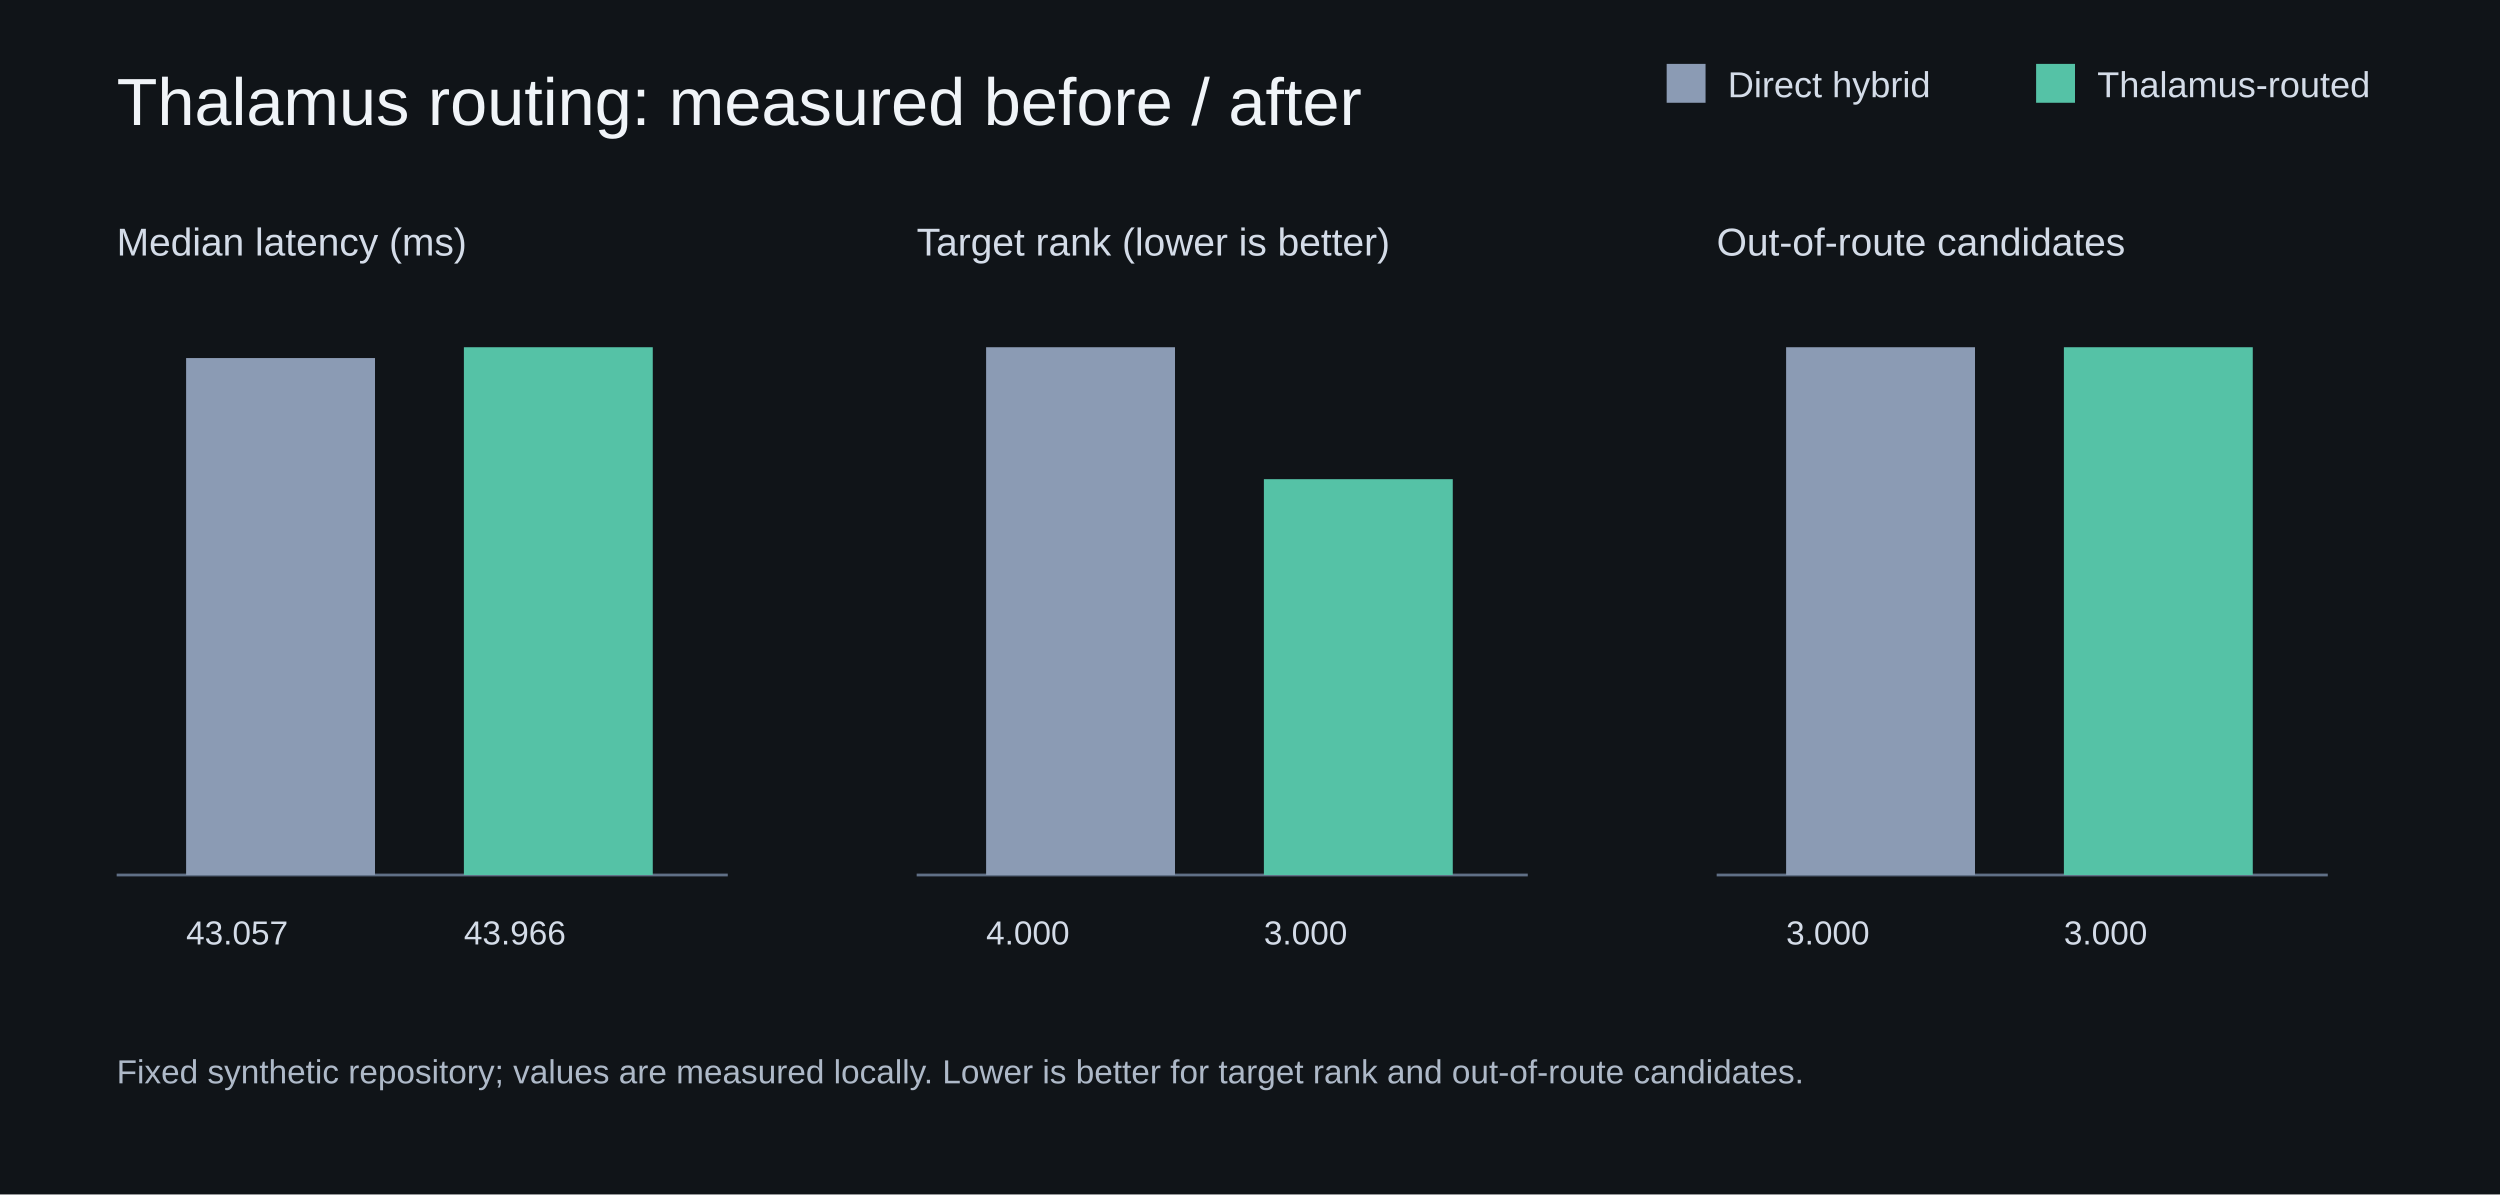
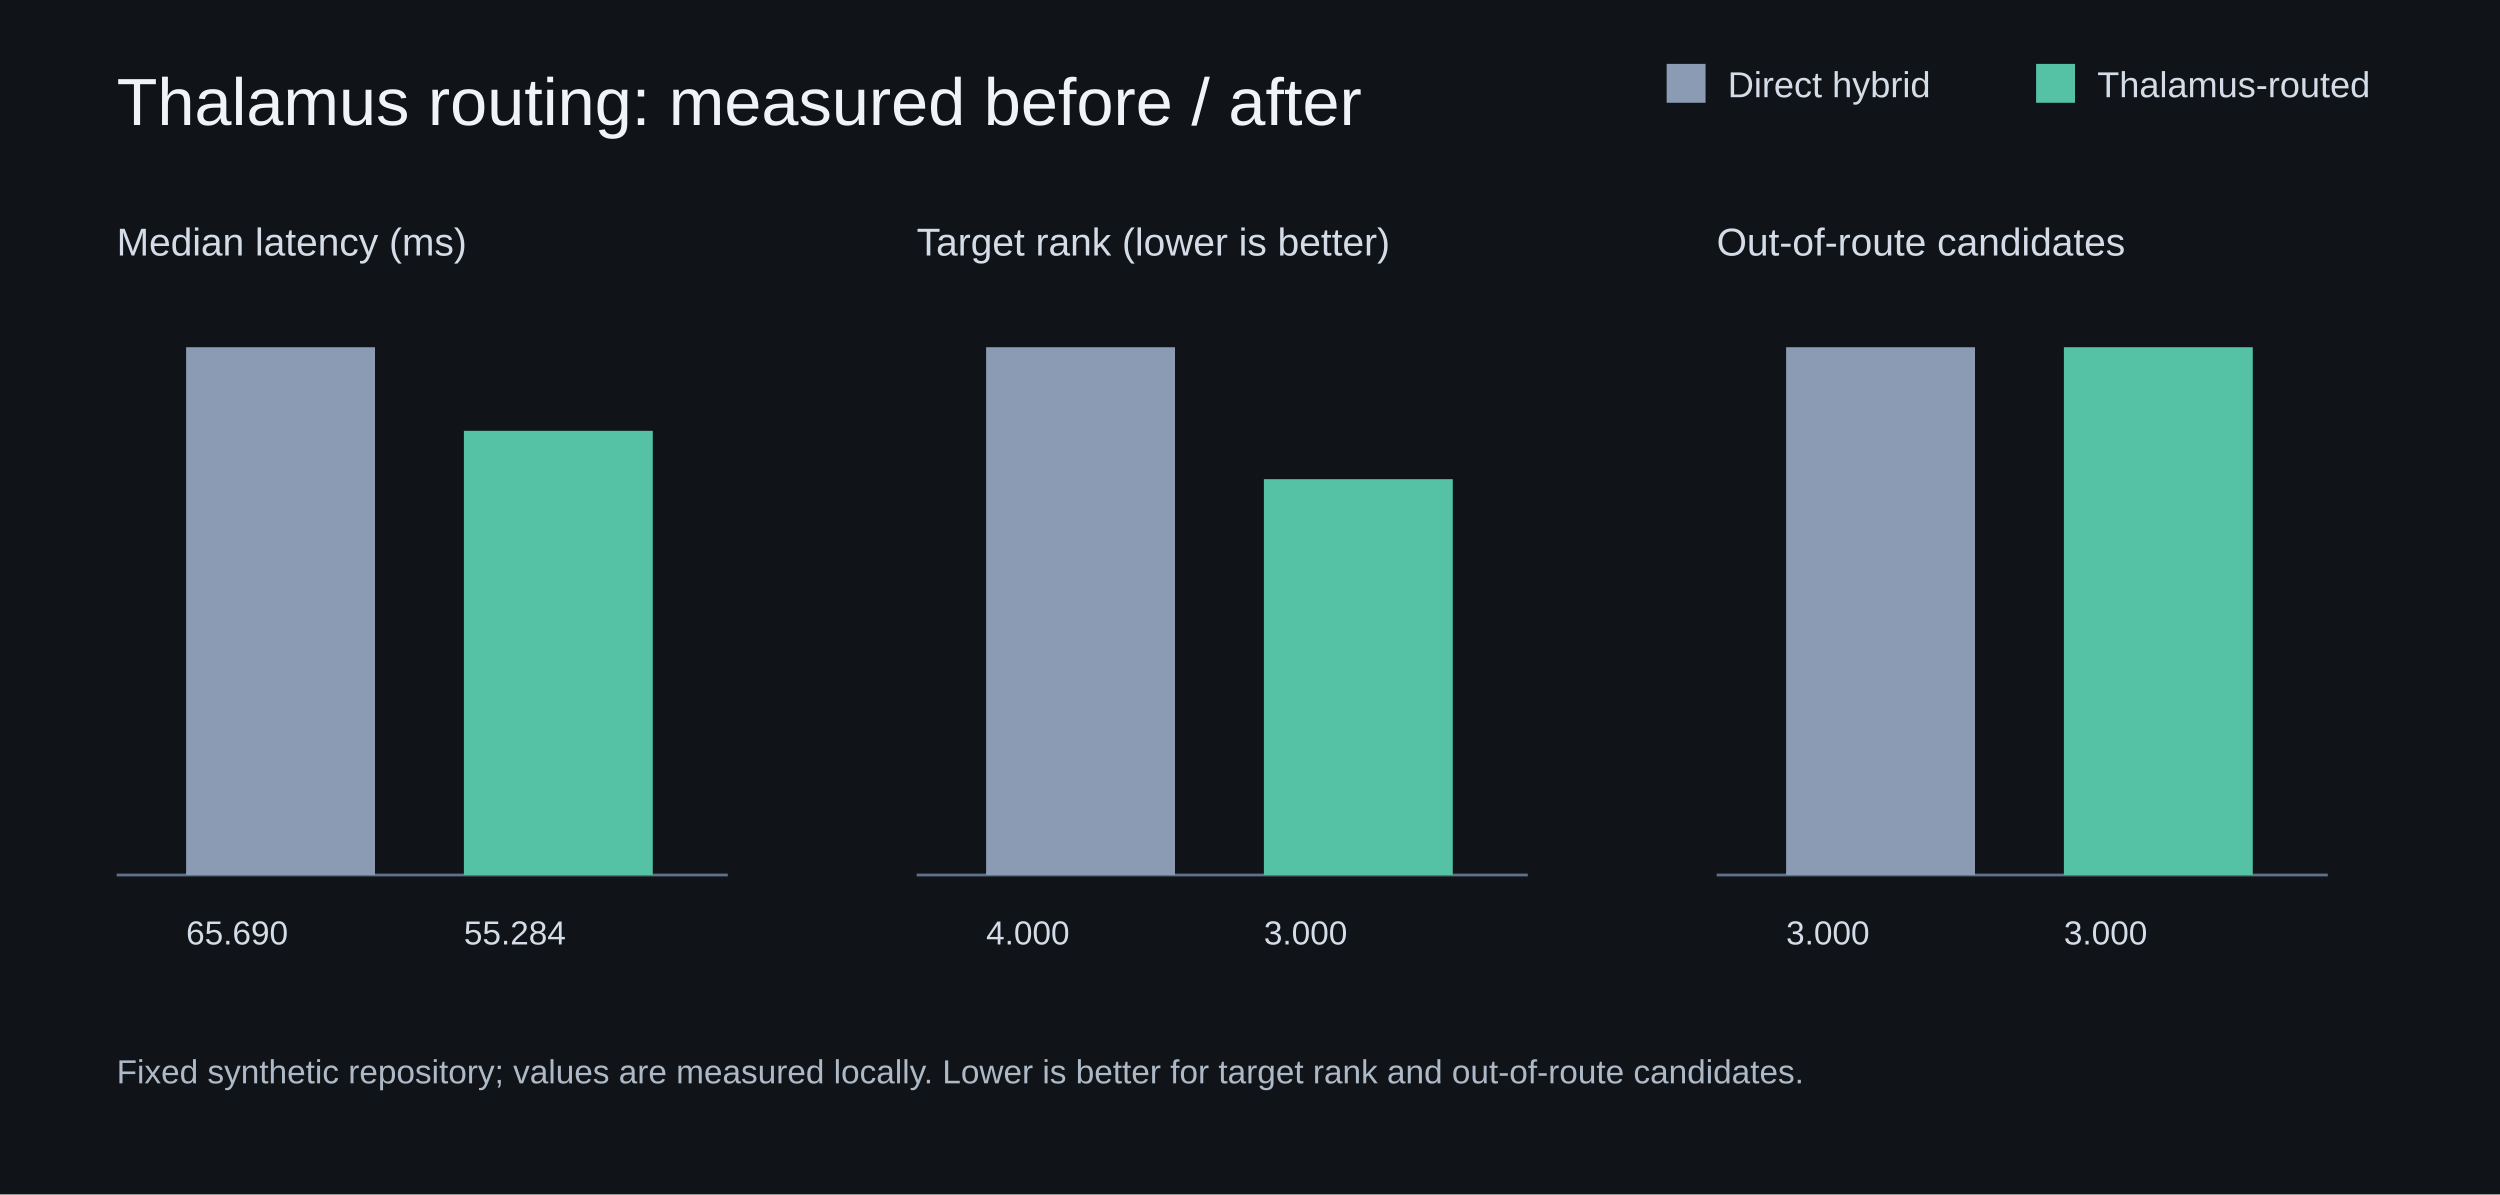
<svg xmlns="http://www.w3.org/2000/svg" width="900" height="430" viewBox="0 0 900 430" role="img" aria-labelledby="title desc">
  <rect width="900" height="430" fill="#101418" />
  <text x="42" y="45" fill="#f0f4f8" font-family="Arial" font-size="24">Thalamus routing: measured before / after</text>
  <rect x="600" y="23" width="14" height="14" fill="#8b9bb4" />
  <text x="622" y="35" fill="#d4dce8" font-family="Arial" font-size="13">Direct hybrid</text>
  <rect x="733" y="23" width="14" height="14" fill="#55c2a6" />
  <text x="755" y="35" fill="#d4dce8" font-family="Arial" font-size="13">Thalamus-routed</text>
  <text x="42" y="92" fill="#d4dce8" font-family="Arial" font-size="14">Median latency (ms)</text>
  <line x1="42" y1="315" x2="262" y2="315" stroke="#607086" />
-   <rect x="67" y="128.9" width="68" height="186.1" fill="#8b9bb4" />
-   <rect x="167" y="125.0" width="68" height="190.0" fill="#55c2a6" />
-   <text x="67" y="340" fill="#d4dce8" font-family="Arial" font-size="12">43.057</text>
-   <text x="167" y="340" fill="#d4dce8" font-family="Arial" font-size="12">43.966</text>
+   <rect x="67" y="125.0" width="68" height="190.0" fill="#8b9bb4" />
+   <rect x="167" y="155.1" width="68" height="159.9" fill="#55c2a6" />
+   <text x="67" y="340" fill="#d4dce8" font-family="Arial" font-size="12">65.690</text>
+   <text x="167" y="340" fill="#d4dce8" font-family="Arial" font-size="12">55.284</text>
  <text x="330" y="92" fill="#d4dce8" font-family="Arial" font-size="14">Target rank (lower is better)</text>
  <line x1="330" y1="315" x2="550" y2="315" stroke="#607086" />
  <rect x="355" y="125.0" width="68" height="190.0" fill="#8b9bb4" />
  <rect x="455" y="172.5" width="68" height="142.5" fill="#55c2a6" />
  <text x="355" y="340" fill="#d4dce8" font-family="Arial" font-size="12">4.000</text>
  <text x="455" y="340" fill="#d4dce8" font-family="Arial" font-size="12">3.000</text>
  <text x="618" y="92" fill="#d4dce8" font-family="Arial" font-size="14">Out-of-route candidates</text>
  <line x1="618" y1="315" x2="838" y2="315" stroke="#607086" />
  <rect x="643" y="125.0" width="68" height="190.0" fill="#8b9bb4" />
  <rect x="743" y="125.0" width="68" height="190.0" fill="#55c2a6" />
  <text x="643" y="340" fill="#d4dce8" font-family="Arial" font-size="12">3.000</text>
  <text x="743" y="340" fill="#d4dce8" font-family="Arial" font-size="12">3.000</text>
  <text x="42" y="390" fill="#aeb9c8" font-family="Arial" font-size="12">Fixed synthetic repository; values are measured locally. Lower is better for target rank and out-of-route candidates.</text>
</svg>
